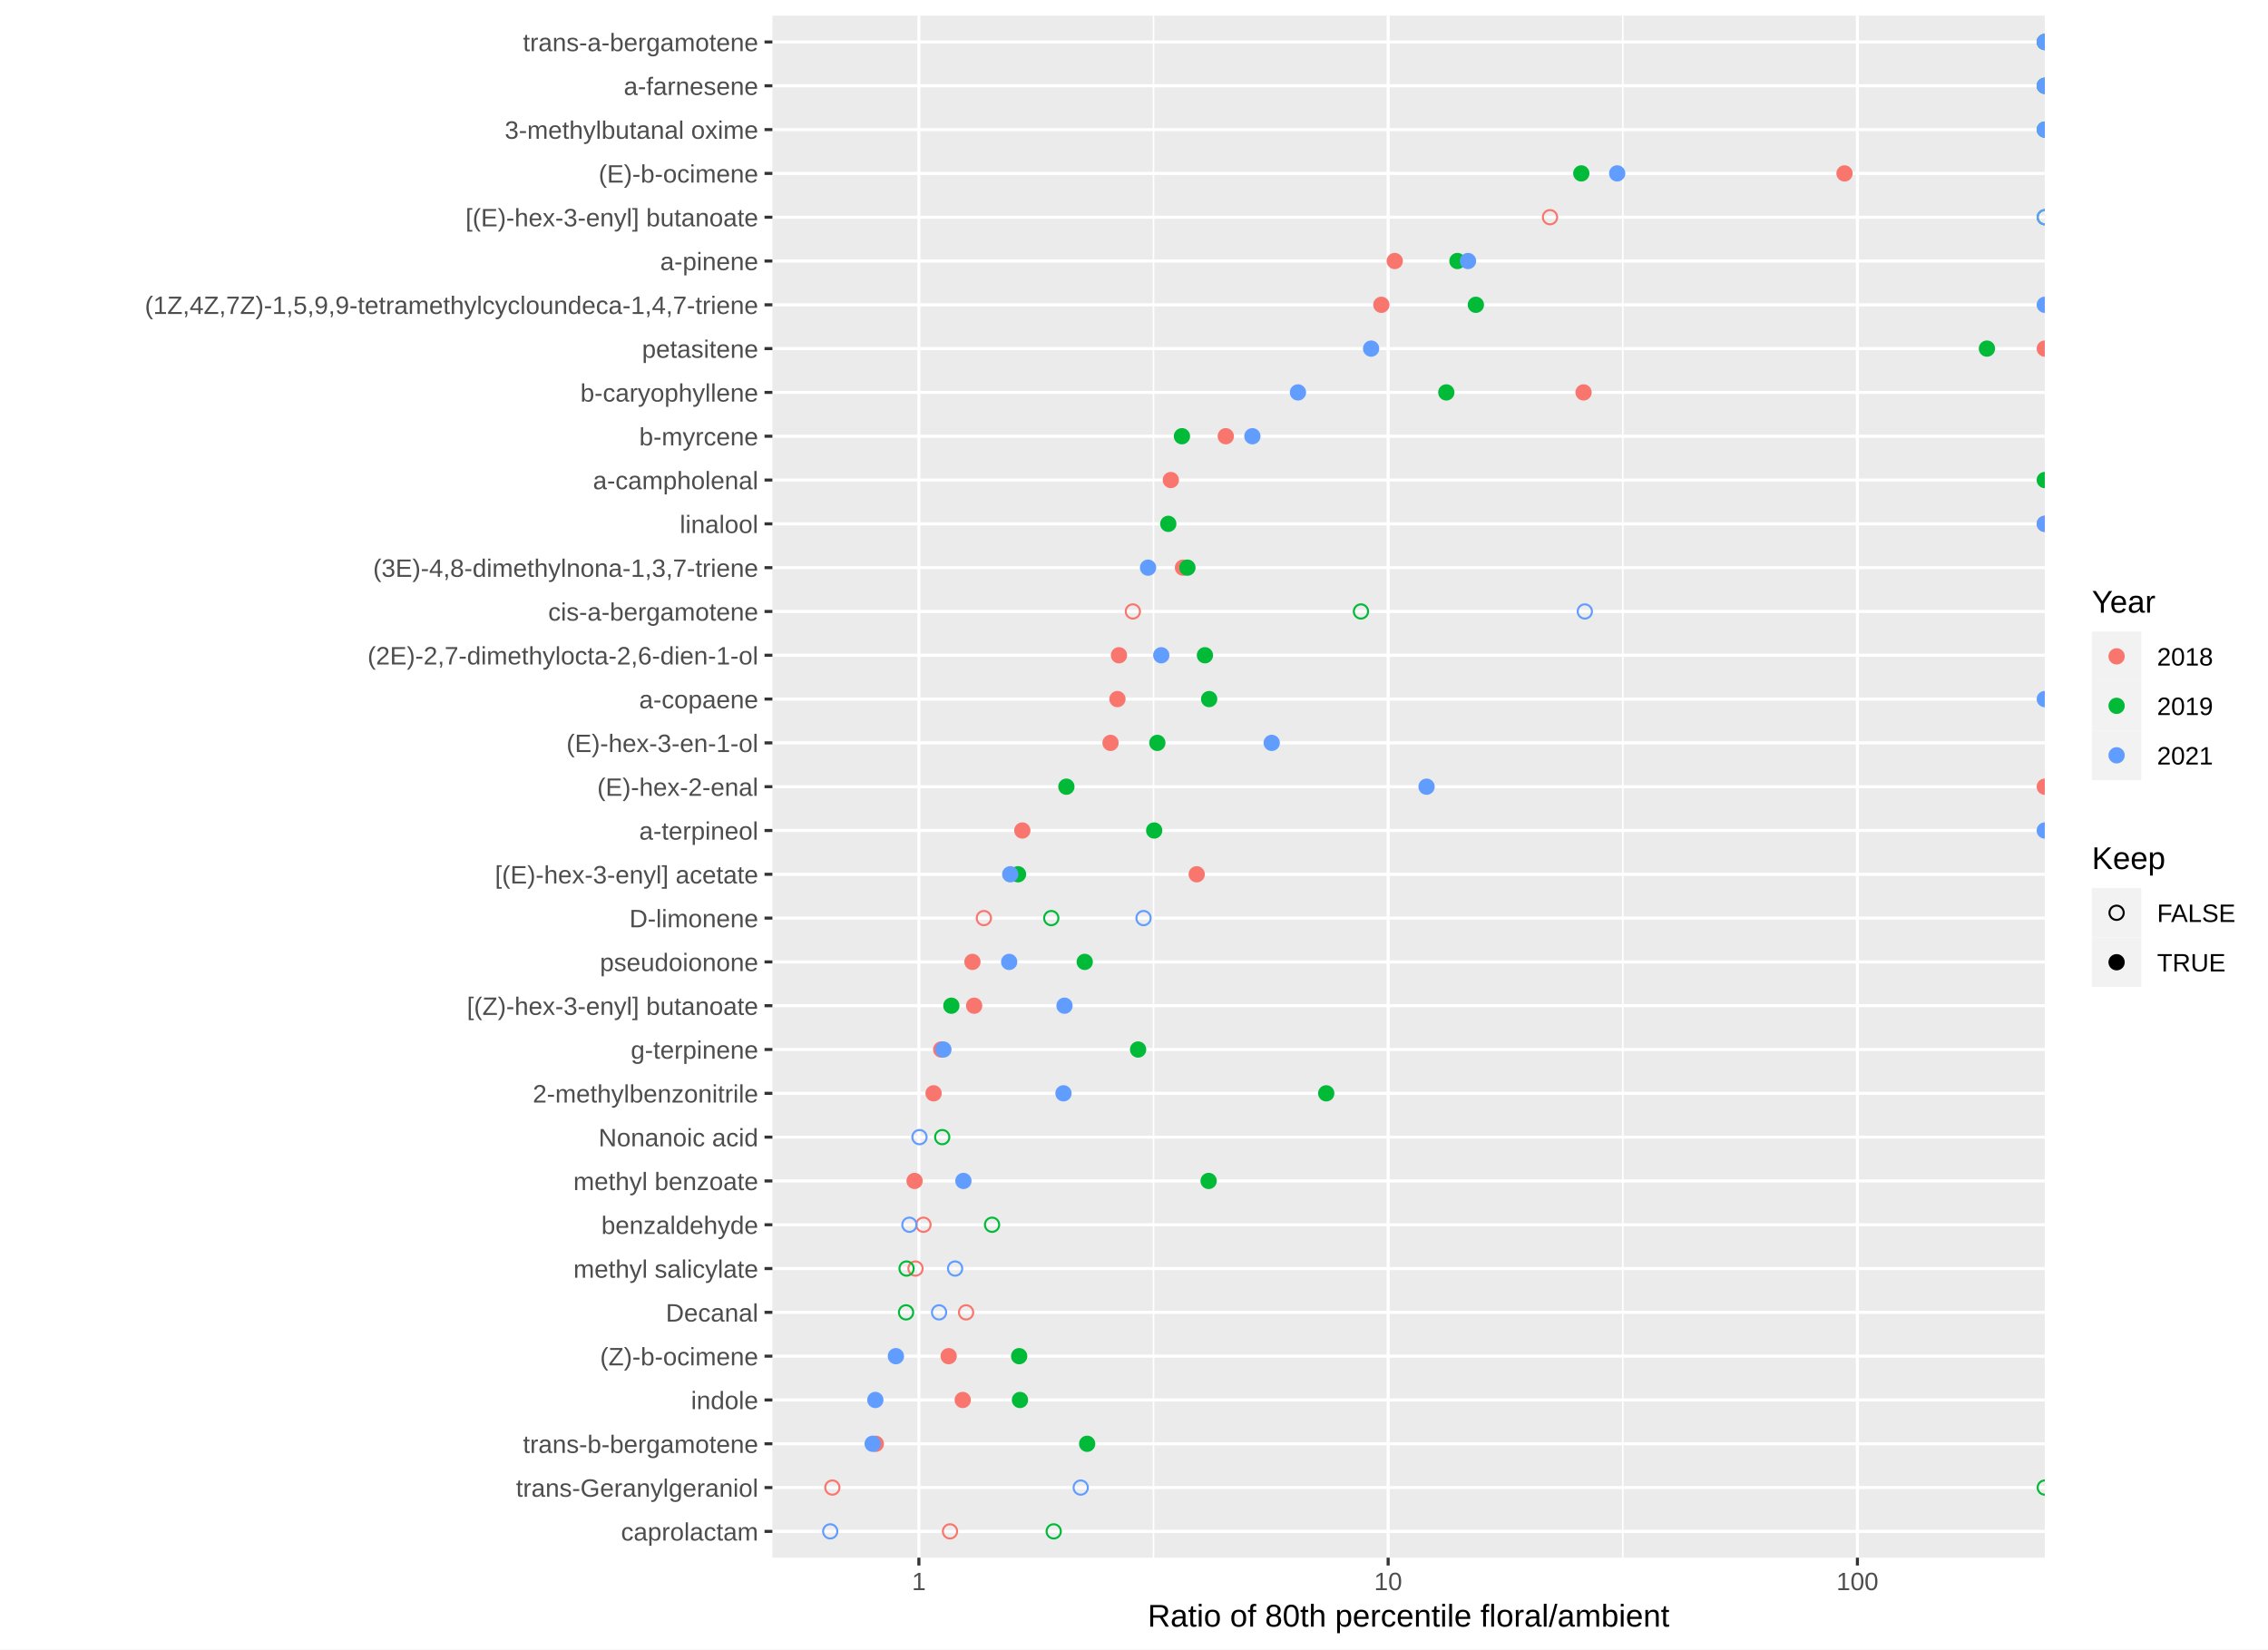
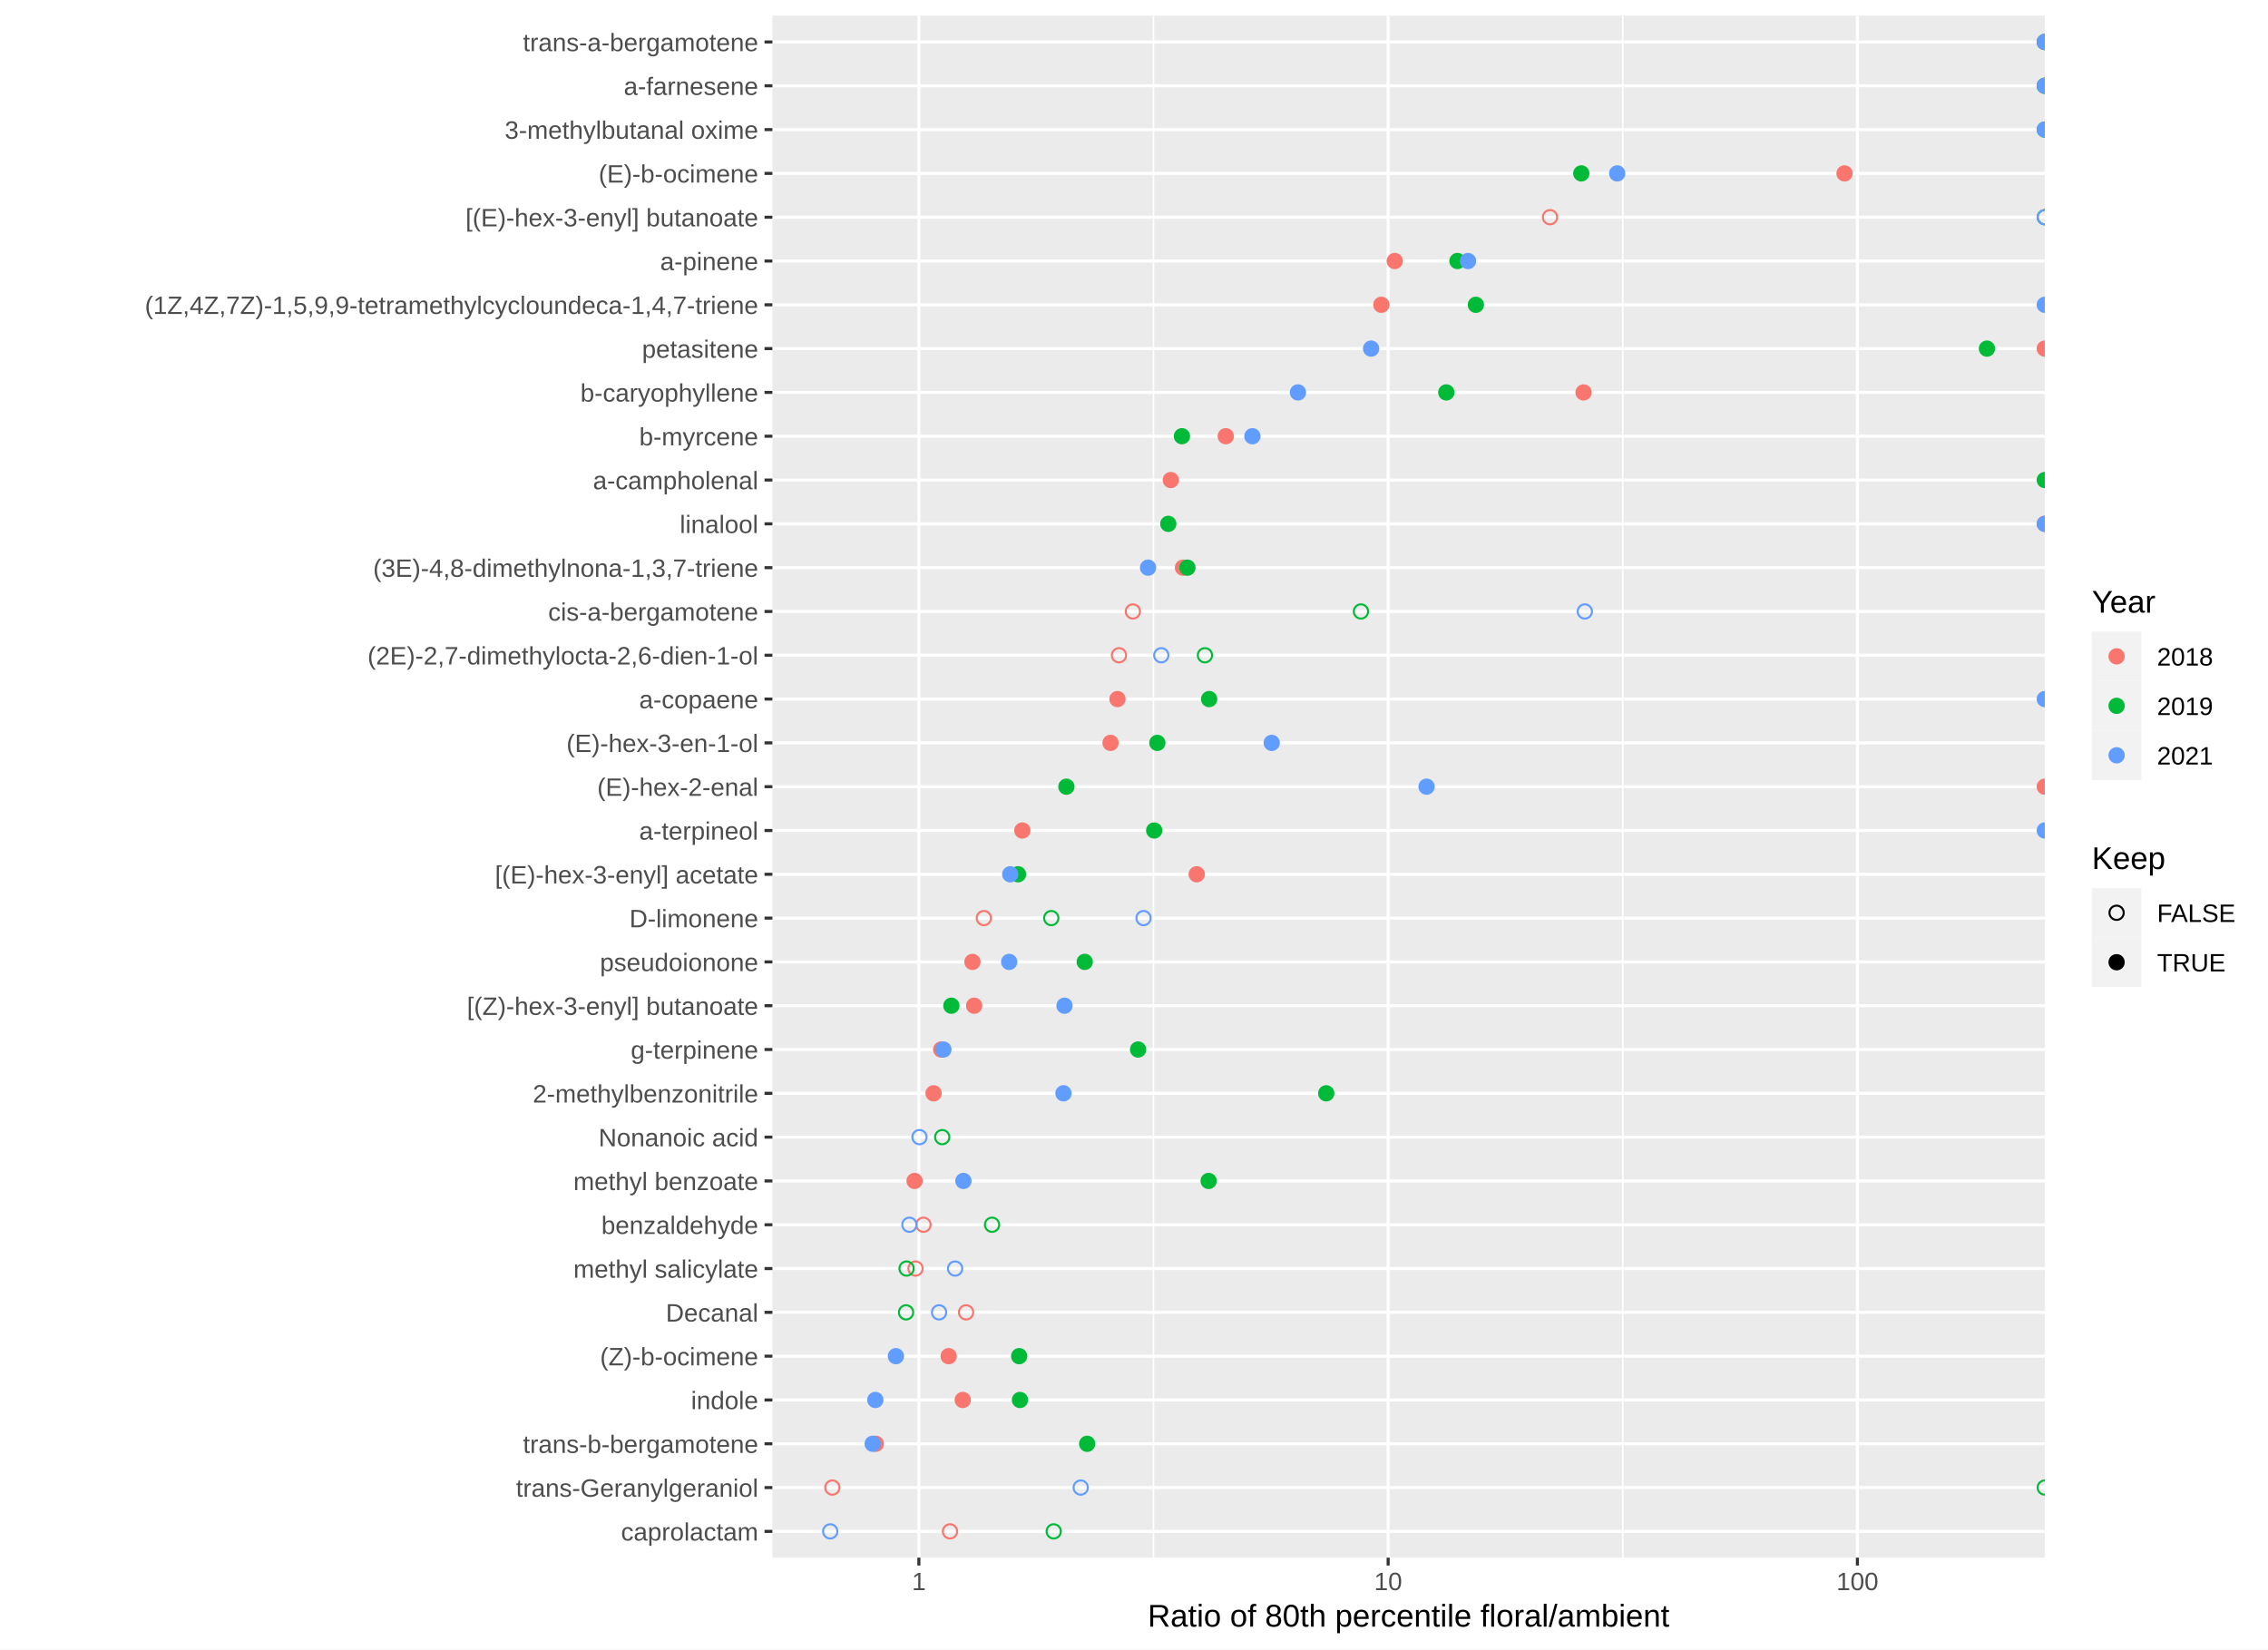
<svg xmlns="http://www.w3.org/2000/svg" class="svglite" width="792.00pt" height="576.00pt" viewBox="0 0 792.00 576.00">
  <defs>
    <style type="text/css">
    .svglite line, .svglite polyline, .svglite polygon, .svglite path, .svglite rect, .svglite circle {
      fill: none;
      stroke: #000000;
      stroke-linecap: round;
      stroke-linejoin: round;
      stroke-miterlimit: 10.00;
    }
    .svglite text {
      white-space: pre;
    }
  </style>
  </defs>
  <rect width="100%" height="100%" style="stroke: none; fill: #FFFFFF;" />
  <defs>
    <clipPath id="cpMC4wMHw3OTIuMDB8MC4wMHw1NzYuMDA=">
      <rect x="0.00" y="0.00" width="792.00" height="576.00" />
    </clipPath>
  </defs>
  <g clip-path="url(#cpMC4wMHw3OTIuMDB8MC4wMHw1NzYuMDA=)">
    <rect x="0.00" y="0.00" width="792.00" height="576.00" style="stroke-width: 1.07; stroke: #FFFFFF; fill: #FFFFFF;" />
  </g>
  <defs>
    <clipPath id="cpMjY5LjcyfDcxNC4wNXw1LjQ4fDU0NC4wMQ==">
      <rect x="269.72" y="5.48" width="444.33" height="538.53" />
    </clipPath>
  </defs>
  <g clip-path="url(#cpMjY5LjcyfDcxNC4wNXw1LjQ4fDU0NC4wMQ==)">
    <rect x="269.72" y="5.48" width="444.33" height="538.53" style="stroke-width: 1.07; stroke: none; fill: #EBEBEB;" />
    <polyline points="402.81,544.01 402.81,5.48 " style="stroke-width: 0.53; stroke: #FFFFFF; stroke-linecap: butt;" />
    <polyline points="566.69,544.01 566.69,5.48 " style="stroke-width: 0.53; stroke: #FFFFFF; stroke-linecap: butt;" />
    <polyline points="269.72,534.83 714.05,534.83 " style="stroke-width: 1.07; stroke: #FFFFFF; stroke-linecap: butt;" />
    <polyline points="269.72,519.53 714.05,519.53 " style="stroke-width: 1.07; stroke: #FFFFFF; stroke-linecap: butt;" />
    <polyline points="269.72,504.24 714.05,504.24 " style="stroke-width: 1.07; stroke: #FFFFFF; stroke-linecap: butt;" />
    <polyline points="269.72,488.94 714.05,488.94 " style="stroke-width: 1.07; stroke: #FFFFFF; stroke-linecap: butt;" />
    <polyline points="269.72,473.64 714.05,473.64 " style="stroke-width: 1.07; stroke: #FFFFFF; stroke-linecap: butt;" />
    <polyline points="269.72,458.34 714.05,458.34 " style="stroke-width: 1.07; stroke: #FFFFFF; stroke-linecap: butt;" />
    <polyline points="269.72,443.04 714.05,443.04 " style="stroke-width: 1.07; stroke: #FFFFFF; stroke-linecap: butt;" />
    <polyline points="269.72,427.74 714.05,427.74 " style="stroke-width: 1.07; stroke: #FFFFFF; stroke-linecap: butt;" />
    <polyline points="269.72,412.44 714.05,412.44 " style="stroke-width: 1.07; stroke: #FFFFFF; stroke-linecap: butt;" />
    <polyline points="269.72,397.14 714.05,397.14 " style="stroke-width: 1.07; stroke: #FFFFFF; stroke-linecap: butt;" />
    <polyline points="269.72,381.84 714.05,381.84 " style="stroke-width: 1.07; stroke: #FFFFFF; stroke-linecap: butt;" />
    <polyline points="269.72,366.54 714.05,366.54 " style="stroke-width: 1.07; stroke: #FFFFFF; stroke-linecap: butt;" />
    <polyline points="269.72,351.24 714.05,351.24 " style="stroke-width: 1.07; stroke: #FFFFFF; stroke-linecap: butt;" />
    <polyline points="269.72,335.94 714.05,335.94 " style="stroke-width: 1.07; stroke: #FFFFFF; stroke-linecap: butt;" />
    <polyline points="269.72,320.64 714.05,320.64 " style="stroke-width: 1.07; stroke: #FFFFFF; stroke-linecap: butt;" />
    <polyline points="269.72,305.34 714.05,305.34 " style="stroke-width: 1.07; stroke: #FFFFFF; stroke-linecap: butt;" />
    <polyline points="269.72,290.05 714.05,290.05 " style="stroke-width: 1.07; stroke: #FFFFFF; stroke-linecap: butt;" />
    <polyline points="269.72,274.75 714.05,274.75 " style="stroke-width: 1.07; stroke: #FFFFFF; stroke-linecap: butt;" />
    <polyline points="269.72,259.45 714.05,259.45 " style="stroke-width: 1.07; stroke: #FFFFFF; stroke-linecap: butt;" />
    <polyline points="269.72,244.15 714.05,244.15 " style="stroke-width: 1.07; stroke: #FFFFFF; stroke-linecap: butt;" />
    <polyline points="269.72,228.85 714.05,228.85 " style="stroke-width: 1.07; stroke: #FFFFFF; stroke-linecap: butt;" />
    <polyline points="269.72,213.55 714.05,213.55 " style="stroke-width: 1.07; stroke: #FFFFFF; stroke-linecap: butt;" />
    <polyline points="269.72,198.25 714.05,198.25 " style="stroke-width: 1.07; stroke: #FFFFFF; stroke-linecap: butt;" />
    <polyline points="269.72,182.95 714.05,182.95 " style="stroke-width: 1.07; stroke: #FFFFFF; stroke-linecap: butt;" />
    <polyline points="269.72,167.65 714.05,167.65 " style="stroke-width: 1.07; stroke: #FFFFFF; stroke-linecap: butt;" />
    <polyline points="269.72,152.35 714.05,152.35 " style="stroke-width: 1.07; stroke: #FFFFFF; stroke-linecap: butt;" />
    <polyline points="269.72,137.05 714.05,137.05 " style="stroke-width: 1.07; stroke: #FFFFFF; stroke-linecap: butt;" />
    <polyline points="269.72,121.75 714.05,121.75 " style="stroke-width: 1.07; stroke: #FFFFFF; stroke-linecap: butt;" />
    <polyline points="269.72,106.45 714.05,106.45 " style="stroke-width: 1.07; stroke: #FFFFFF; stroke-linecap: butt;" />
    <polyline points="269.72,91.16 714.05,91.16 " style="stroke-width: 1.07; stroke: #FFFFFF; stroke-linecap: butt;" />
    <polyline points="269.72,75.86 714.05,75.86 " style="stroke-width: 1.07; stroke: #FFFFFF; stroke-linecap: butt;" />
    <polyline points="269.72,60.56 714.05,60.56 " style="stroke-width: 1.07; stroke: #FFFFFF; stroke-linecap: butt;" />
    <polyline points="269.72,45.26 714.05,45.26 " style="stroke-width: 1.07; stroke: #FFFFFF; stroke-linecap: butt;" />
    <polyline points="269.72,29.96 714.05,29.96 " style="stroke-width: 1.07; stroke: #FFFFFF; stroke-linecap: butt;" />
    <polyline points="269.72,14.66 714.05,14.66 " style="stroke-width: 1.07; stroke: #FFFFFF; stroke-linecap: butt;" />
    <polyline points="320.88,544.01 320.88,5.48 " style="stroke-width: 1.07; stroke: #FFFFFF; stroke-linecap: butt;" />
    <polyline points="484.75,544.01 484.75,5.48 " style="stroke-width: 1.07; stroke: #FFFFFF; stroke-linecap: butt;" />
    <polyline points="648.62,544.01 648.62,5.48 " style="stroke-width: 1.07; stroke: #FFFFFF; stroke-linecap: butt;" />
    <circle cx="482.37" cy="106.45" r="2.49" style="stroke-width: 0.71; stroke: #F8766D; fill: #F8766D;" />
-     <circle cx="390.75" cy="228.85" r="2.49" style="stroke-width: 0.71; stroke: #F8766D; fill: #F8766D;" />
+     <circle cx="390.75" cy="228.85" r="2.49" style="stroke-width: 0.71; stroke: #F8766D;" />
    <circle cx="413.10" cy="198.25" r="2.49" style="stroke-width: 0.71; stroke: #F8766D; fill: #F8766D;" />
    <circle cx="644.12" cy="60.56" r="2.49" style="stroke-width: 0.71; stroke: #F8766D; fill: #F8766D;" />
    <circle cx="714.05" cy="274.75" r="2.49" style="stroke-width: 0.71; stroke: #F8766D; fill: #F8766D;" />
    <circle cx="387.80" cy="259.45" r="2.49" style="stroke-width: 0.71; stroke: #F8766D; fill: #F8766D;" />
    <circle cx="331.28" cy="473.64" r="2.49" style="stroke-width: 0.71; stroke: #F8766D; fill: #F8766D;" />
    <circle cx="326.01" cy="381.84" r="2.49" style="stroke-width: 0.71; stroke: #F8766D; fill: #F8766D;" />
    <circle cx="343.57" cy="320.64" r="2.49" style="stroke-width: 0.71; stroke: #F8766D;" />
    <circle cx="337.36" cy="458.34" r="2.49" style="stroke-width: 0.71; stroke: #F8766D;" />
    <circle cx="417.90" cy="305.34" r="2.49" style="stroke-width: 0.71; stroke: #F8766D; fill: #F8766D;" />
    <circle cx="541.27" cy="75.86" r="2.49" style="stroke-width: 0.71; stroke: #F8766D;" />
    <circle cx="340.18" cy="351.24" r="2.49" style="stroke-width: 0.71; stroke: #F8766D; fill: #F8766D;" />
    <circle cx="408.85" cy="167.65" r="2.49" style="stroke-width: 0.71; stroke: #F8766D; fill: #F8766D;" />
    <circle cx="390.22" cy="244.15" r="2.49" style="stroke-width: 0.71; stroke: #F8766D; fill: #F8766D;" />
    <circle cx="714.05" cy="29.96" r="2.49" style="stroke-width: 0.71; stroke: #F8766D; fill: #F8766D;" />
    <circle cx="487.05" cy="91.16" r="2.49" style="stroke-width: 0.71; stroke: #F8766D; fill: #F8766D;" />
    <circle cx="357.00" cy="290.05" r="2.49" style="stroke-width: 0.71; stroke: #F8766D; fill: #F8766D;" />
    <circle cx="552.99" cy="137.05" r="2.49" style="stroke-width: 0.71; stroke: #F8766D; fill: #F8766D;" />
    <circle cx="428.05" cy="152.35" r="2.49" style="stroke-width: 0.71; stroke: #F8766D; fill: #F8766D;" />
    <circle cx="322.48" cy="427.74" r="2.49" style="stroke-width: 0.71; stroke: #F8766D;" />
    <circle cx="331.74" cy="534.83" r="2.49" style="stroke-width: 0.71; stroke: #F8766D;" />
    <circle cx="395.60" cy="213.55" r="2.49" style="stroke-width: 0.71; stroke: #F8766D;" />
    <circle cx="328.67" cy="366.54" r="2.49" style="stroke-width: 0.71; stroke: #F8766D; fill: #F8766D;" />
    <circle cx="336.19" cy="488.94" r="2.49" style="stroke-width: 0.71; stroke: #F8766D; fill: #F8766D;" />
    <circle cx="714.05" cy="182.95" r="2.49" style="stroke-width: 0.71; stroke: #F8766D; fill: #F8766D;" />
    <circle cx="319.38" cy="412.44" r="2.49" style="stroke-width: 0.71; stroke: #F8766D; fill: #F8766D;" />
    <circle cx="319.70" cy="443.04" r="2.49" style="stroke-width: 0.71; stroke: #F8766D;" />
    <circle cx="714.05" cy="121.75" r="2.49" style="stroke-width: 0.71; stroke: #F8766D; fill: #F8766D;" />
    <circle cx="339.58" cy="335.94" r="2.49" style="stroke-width: 0.71; stroke: #F8766D; fill: #F8766D;" />
    <circle cx="290.66" cy="519.53" r="2.49" style="stroke-width: 0.71; stroke: #F8766D;" />
    <circle cx="714.05" cy="14.66" r="2.49" style="stroke-width: 0.71; stroke: #F8766D; fill: #F8766D;" />
    <circle cx="305.84" cy="504.24" r="2.49" style="stroke-width: 0.71; stroke: #F8766D; fill: #F8766D;" />
    <circle cx="515.38" cy="106.45" r="2.49" style="stroke-width: 0.71; stroke: #00BA38; fill: #00BA38;" />
-     <circle cx="420.77" cy="228.85" r="2.49" style="stroke-width: 0.71; stroke: #00BA38; fill: #00BA38;" />
+     <circle cx="420.77" cy="228.85" r="2.49" style="stroke-width: 0.71; stroke: #00BA38;" />
    <circle cx="414.65" cy="198.25" r="2.49" style="stroke-width: 0.71; stroke: #00BA38; fill: #00BA38;" />
    <circle cx="552.20" cy="60.56" r="2.49" style="stroke-width: 0.71; stroke: #00BA38; fill: #00BA38;" />
    <circle cx="372.39" cy="274.75" r="2.49" style="stroke-width: 0.71; stroke: #00BA38; fill: #00BA38;" />
    <circle cx="404.15" cy="259.45" r="2.49" style="stroke-width: 0.71; stroke: #00BA38; fill: #00BA38;" />
    <circle cx="355.90" cy="473.64" r="2.49" style="stroke-width: 0.71; stroke: #00BA38; fill: #00BA38;" />
    <circle cx="463.13" cy="381.84" r="2.49" style="stroke-width: 0.71; stroke: #00BA38; fill: #00BA38;" />
    <circle cx="714.05" cy="45.26" r="2.49" style="stroke-width: 0.71; stroke: #00BA38; fill: #00BA38;" />
    <circle cx="367.11" cy="320.64" r="2.49" style="stroke-width: 0.71; stroke: #00BA38;" />
    <circle cx="316.40" cy="458.34" r="2.49" style="stroke-width: 0.71; stroke: #00BA38;" />
    <circle cx="329.03" cy="397.14" r="2.49" style="stroke-width: 0.71; stroke: #00BA38;" />
    <circle cx="355.50" cy="305.34" r="2.49" style="stroke-width: 0.71; stroke: #00BA38; fill: #00BA38;" />
    <circle cx="714.05" cy="75.86" r="2.49" style="stroke-width: 0.71; stroke: #00BA38;" />
    <circle cx="332.22" cy="351.24" r="2.49" style="stroke-width: 0.71; stroke: #00BA38; fill: #00BA38;" />
    <circle cx="714.05" cy="167.65" r="2.49" style="stroke-width: 0.71; stroke: #00BA38; fill: #00BA38;" />
    <circle cx="422.24" cy="244.15" r="2.49" style="stroke-width: 0.71; stroke: #00BA38; fill: #00BA38;" />
    <circle cx="714.05" cy="29.96" r="2.49" style="stroke-width: 0.71; stroke: #00BA38; fill: #00BA38;" />
    <circle cx="508.94" cy="91.16" r="2.49" style="stroke-width: 0.71; stroke: #00BA38; fill: #00BA38;" />
    <circle cx="403.05" cy="290.05" r="2.49" style="stroke-width: 0.71; stroke: #00BA38; fill: #00BA38;" />
    <circle cx="505.06" cy="137.05" r="2.49" style="stroke-width: 0.71; stroke: #00BA38; fill: #00BA38;" />
    <circle cx="412.74" cy="152.35" r="2.49" style="stroke-width: 0.71; stroke: #00BA38; fill: #00BA38;" />
    <circle cx="346.43" cy="427.74" r="2.49" style="stroke-width: 0.71; stroke: #00BA38;" />
    <circle cx="367.96" cy="534.83" r="2.49" style="stroke-width: 0.71; stroke: #00BA38;" />
    <circle cx="475.25" cy="213.55" r="2.49" style="stroke-width: 0.71; stroke: #00BA38;" />
    <circle cx="397.43" cy="366.54" r="2.49" style="stroke-width: 0.71; stroke: #00BA38; fill: #00BA38;" />
    <circle cx="356.18" cy="488.94" r="2.49" style="stroke-width: 0.71; stroke: #00BA38; fill: #00BA38;" />
    <circle cx="407.97" cy="182.95" r="2.49" style="stroke-width: 0.71; stroke: #00BA38; fill: #00BA38;" />
    <circle cx="422.06" cy="412.44" r="2.49" style="stroke-width: 0.71; stroke: #00BA38; fill: #00BA38;" />
    <circle cx="316.58" cy="443.04" r="2.49" style="stroke-width: 0.71; stroke: #00BA38;" />
    <circle cx="693.85" cy="121.75" r="2.49" style="stroke-width: 0.71; stroke: #00BA38; fill: #00BA38;" />
    <circle cx="378.79" cy="335.94" r="2.49" style="stroke-width: 0.71; stroke: #00BA38; fill: #00BA38;" />
    <circle cx="714.05" cy="519.53" r="2.49" style="stroke-width: 0.71; stroke: #00BA38;" />
    <circle cx="714.05" cy="14.66" r="2.49" style="stroke-width: 0.71; stroke: #00BA38; fill: #00BA38;" />
    <circle cx="379.64" cy="504.24" r="2.49" style="stroke-width: 0.71; stroke: #00BA38; fill: #00BA38;" />
    <circle cx="714.05" cy="106.45" r="2.49" style="stroke-width: 0.71; stroke: #619CFF; fill: #619CFF;" />
-     <circle cx="405.52" cy="228.85" r="2.49" style="stroke-width: 0.71; stroke: #619CFF; fill: #619CFF;" />
+     <circle cx="405.52" cy="228.85" r="2.49" style="stroke-width: 0.71; stroke: #619CFF;" />
    <circle cx="400.91" cy="198.25" r="2.49" style="stroke-width: 0.71; stroke: #619CFF; fill: #619CFF;" />
    <circle cx="564.73" cy="60.56" r="2.49" style="stroke-width: 0.71; stroke: #619CFF; fill: #619CFF;" />
    <circle cx="498.16" cy="274.75" r="2.49" style="stroke-width: 0.71; stroke: #619CFF; fill: #619CFF;" />
    <circle cx="444.09" cy="259.45" r="2.49" style="stroke-width: 0.71; stroke: #619CFF; fill: #619CFF;" />
    <circle cx="312.85" cy="473.64" r="2.49" style="stroke-width: 0.71; stroke: #619CFF; fill: #619CFF;" />
    <circle cx="371.37" cy="381.84" r="2.49" style="stroke-width: 0.71; stroke: #619CFF; fill: #619CFF;" />
    <circle cx="714.05" cy="45.26" r="2.49" style="stroke-width: 0.71; stroke: #619CFF; fill: #619CFF;" />
    <circle cx="399.33" cy="320.64" r="2.49" style="stroke-width: 0.71; stroke: #619CFF;" />
    <circle cx="327.93" cy="458.34" r="2.49" style="stroke-width: 0.71; stroke: #619CFF;" />
    <circle cx="321.09" cy="397.14" r="2.49" style="stroke-width: 0.71; stroke: #619CFF;" />
    <circle cx="352.78" cy="305.34" r="2.49" style="stroke-width: 0.71; stroke: #619CFF; fill: #619CFF;" />
    <circle cx="714.05" cy="75.86" r="2.49" style="stroke-width: 0.71; stroke: #619CFF;" />
    <circle cx="371.73" cy="351.24" r="2.49" style="stroke-width: 0.71; stroke: #619CFF; fill: #619CFF;" />
    <circle cx="714.05" cy="244.15" r="2.49" style="stroke-width: 0.71; stroke: #619CFF; fill: #619CFF;" />
    <circle cx="714.05" cy="29.96" r="2.49" style="stroke-width: 0.71; stroke: #619CFF; fill: #619CFF;" />
    <circle cx="512.64" cy="91.16" r="2.49" style="stroke-width: 0.71; stroke: #619CFF; fill: #619CFF;" />
    <circle cx="714.05" cy="290.05" r="2.49" style="stroke-width: 0.71; stroke: #619CFF; fill: #619CFF;" />
    <circle cx="453.25" cy="137.05" r="2.49" style="stroke-width: 0.71; stroke: #619CFF; fill: #619CFF;" />
    <circle cx="437.34" cy="152.35" r="2.49" style="stroke-width: 0.71; stroke: #619CFF; fill: #619CFF;" />
    <circle cx="317.57" cy="427.74" r="2.49" style="stroke-width: 0.71; stroke: #619CFF;" />
    <circle cx="289.92" cy="534.83" r="2.49" style="stroke-width: 0.71; stroke: #619CFF;" />
    <circle cx="553.43" cy="213.55" r="2.49" style="stroke-width: 0.71; stroke: #619CFF;" />
    <circle cx="329.44" cy="366.54" r="2.49" style="stroke-width: 0.71; stroke: #619CFF; fill: #619CFF;" />
    <circle cx="305.67" cy="488.94" r="2.49" style="stroke-width: 0.71; stroke: #619CFF; fill: #619CFF;" />
    <circle cx="714.05" cy="182.95" r="2.49" style="stroke-width: 0.71; stroke: #619CFF; fill: #619CFF;" />
    <circle cx="336.43" cy="412.44" r="2.49" style="stroke-width: 0.71; stroke: #619CFF; fill: #619CFF;" />
    <circle cx="333.53" cy="443.04" r="2.49" style="stroke-width: 0.71; stroke: #619CFF;" />
    <circle cx="478.80" cy="121.75" r="2.49" style="stroke-width: 0.71; stroke: #619CFF; fill: #619CFF;" />
    <circle cx="352.41" cy="335.94" r="2.49" style="stroke-width: 0.71; stroke: #619CFF; fill: #619CFF;" />
    <circle cx="377.39" cy="519.53" r="2.49" style="stroke-width: 0.71; stroke: #619CFF;" />
    <circle cx="714.05" cy="14.66" r="2.49" style="stroke-width: 0.71; stroke: #619CFF; fill: #619CFF;" />
    <circle cx="304.74" cy="504.24" r="2.49" style="stroke-width: 0.71; stroke: #619CFF; fill: #619CFF;" />
  </g>
  <g clip-path="url(#cpMC4wMHw3OTIuMDB8MC4wMHw1NzYuMDA=)">
    <text x="264.79" y="538.04" text-anchor="end" style="font-size: 8.80px;fill: #4D4D4D; font-family: &quot;Arial&quot;;">caprolactam</text>
    <text x="264.79" y="522.74" text-anchor="end" style="font-size: 8.80px;fill: #4D4D4D; font-family: &quot;Arial&quot;;">trans-Geranylgeraniol</text>
    <text x="264.79" y="507.44" text-anchor="end" style="font-size: 8.80px;fill: #4D4D4D; font-family: &quot;Arial&quot;;">trans-b-bergamotene</text>
    <text x="264.79" y="492.14" text-anchor="end" style="font-size: 8.80px;fill: #4D4D4D; font-family: &quot;Arial&quot;;">indole</text>
    <text x="264.79" y="476.84" text-anchor="end" style="font-size: 8.80px;fill: #4D4D4D; font-family: &quot;Arial&quot;;">(Z)-b-ocimene</text>
    <text x="264.79" y="461.55" text-anchor="end" style="font-size: 8.80px;fill: #4D4D4D; font-family: &quot;Arial&quot;;">Decanal</text>
    <text x="264.79" y="446.25" text-anchor="end" style="font-size: 8.80px;fill: #4D4D4D; font-family: &quot;Arial&quot;;">methyl salicylate</text>
    <text x="264.79" y="430.95" text-anchor="end" style="font-size: 8.80px;fill: #4D4D4D; font-family: &quot;Arial&quot;;">benzaldehyde</text>
    <text x="264.79" y="415.65" text-anchor="end" style="font-size: 8.80px;fill: #4D4D4D; font-family: &quot;Arial&quot;;">methyl benzoate</text>
    <text x="264.79" y="400.35" text-anchor="end" style="font-size: 8.80px;fill: #4D4D4D; font-family: &quot;Arial&quot;;">Nonanoic acid</text>
    <text x="264.79" y="385.05" text-anchor="end" style="font-size: 8.80px;fill: #4D4D4D; font-family: &quot;Arial&quot;;">2-methylbenzonitrile</text>
    <text x="264.79" y="369.75" text-anchor="end" style="font-size: 8.80px;fill: #4D4D4D; font-family: &quot;Arial&quot;;">g-terpinene</text>
    <text x="264.79" y="354.45" text-anchor="end" style="font-size: 8.80px;fill: #4D4D4D; font-family: &quot;Arial&quot;;">[(Z)-hex-3-enyl] butanoate</text>
    <text x="264.79" y="339.15" text-anchor="end" style="font-size: 8.80px;fill: #4D4D4D; font-family: &quot;Arial&quot;;">pseudoionone</text>
    <text x="264.79" y="323.85" text-anchor="end" style="font-size: 8.80px;fill: #4D4D4D; font-family: &quot;Arial&quot;;">D-limonene</text>
    <text x="264.79" y="308.55" text-anchor="end" style="font-size: 8.80px;fill: #4D4D4D; font-family: &quot;Arial&quot;;">[(E)-hex-3-enyl] acetate</text>
    <text x="264.79" y="293.25" text-anchor="end" style="font-size: 8.80px;fill: #4D4D4D; font-family: &quot;Arial&quot;;">a-terpineol</text>
    <text x="264.79" y="277.95" text-anchor="end" style="font-size: 8.80px;fill: #4D4D4D; font-family: &quot;Arial&quot;;">(E)-hex-2-enal</text>
    <text x="264.79" y="262.65" text-anchor="end" style="font-size: 8.80px;fill: #4D4D4D; font-family: &quot;Arial&quot;;">(E)-hex-3-en-1-ol</text>
    <text x="264.79" y="247.36" text-anchor="end" style="font-size: 8.80px;fill: #4D4D4D; font-family: &quot;Arial&quot;;">a-copaene</text>
    <text x="264.79" y="232.06" text-anchor="end" style="font-size: 8.80px;fill: #4D4D4D; font-family: &quot;Arial&quot;;">(2E)-2,7-dimethylocta-2,6-dien-1-ol</text>
    <text x="264.79" y="216.76" text-anchor="end" style="font-size: 8.80px;fill: #4D4D4D; font-family: &quot;Arial&quot;;">cis-a-bergamotene</text>
    <text x="264.79" y="201.46" text-anchor="end" style="font-size: 8.80px;fill: #4D4D4D; font-family: &quot;Arial&quot;;">(3E)-4,8-dimethylnona-1,3,7-triene</text>
    <text x="264.79" y="186.16" text-anchor="end" style="font-size: 8.80px;fill: #4D4D4D; font-family: &quot;Arial&quot;;">linalool</text>
    <text x="264.79" y="170.86" text-anchor="end" style="font-size: 8.80px;fill: #4D4D4D; font-family: &quot;Arial&quot;;">a-campholenal</text>
    <text x="264.79" y="155.56" text-anchor="end" style="font-size: 8.80px;fill: #4D4D4D; font-family: &quot;Arial&quot;;">b-myrcene</text>
    <text x="264.79" y="140.26" text-anchor="end" style="font-size: 8.80px;fill: #4D4D4D; font-family: &quot;Arial&quot;;">b-caryophyllene</text>
    <text x="264.79" y="124.96" text-anchor="end" style="font-size: 8.80px;fill: #4D4D4D; font-family: &quot;Arial&quot;;">petasitene</text>
    <text x="264.79" y="109.66" text-anchor="end" style="font-size: 8.80px;fill: #4D4D4D; font-family: &quot;Arial&quot;;">(1Z,4Z,7Z)-1,5,9,9-tetramethylcycloundeca-1,4,7-triene</text>
    <text x="264.79" y="94.36" text-anchor="end" style="font-size: 8.80px;fill: #4D4D4D; font-family: &quot;Arial&quot;;">a-pinene</text>
    <text x="264.79" y="79.06" text-anchor="end" style="font-size: 8.80px;fill: #4D4D4D; font-family: &quot;Arial&quot;;">[(E)-hex-3-enyl] butanoate</text>
    <text x="264.79" y="63.76" text-anchor="end" style="font-size: 8.80px;fill: #4D4D4D; font-family: &quot;Arial&quot;;">(E)-b-ocimene</text>
    <text x="264.79" y="48.47" text-anchor="end" style="font-size: 8.80px;fill: #4D4D4D; font-family: &quot;Arial&quot;;">3-methylbutanal oxime</text>
    <text x="264.79" y="33.17" text-anchor="end" style="font-size: 8.80px;fill: #4D4D4D; font-family: &quot;Arial&quot;;">a-farnesene</text>
    <text x="264.79" y="17.87" text-anchor="end" style="font-size: 8.80px;fill: #4D4D4D; font-family: &quot;Arial&quot;;">trans-a-bergamotene</text>
    <polyline points="266.98,534.83 269.72,534.83 " style="stroke-width: 1.07; stroke: #333333; stroke-linecap: butt;" />
    <polyline points="266.98,519.53 269.72,519.53 " style="stroke-width: 1.07; stroke: #333333; stroke-linecap: butt;" />
    <polyline points="266.98,504.24 269.72,504.24 " style="stroke-width: 1.07; stroke: #333333; stroke-linecap: butt;" />
    <polyline points="266.98,488.94 269.72,488.94 " style="stroke-width: 1.07; stroke: #333333; stroke-linecap: butt;" />
    <polyline points="266.98,473.64 269.72,473.64 " style="stroke-width: 1.07; stroke: #333333; stroke-linecap: butt;" />
    <polyline points="266.98,458.34 269.72,458.34 " style="stroke-width: 1.07; stroke: #333333; stroke-linecap: butt;" />
    <polyline points="266.98,443.04 269.72,443.04 " style="stroke-width: 1.07; stroke: #333333; stroke-linecap: butt;" />
    <polyline points="266.98,427.74 269.72,427.74 " style="stroke-width: 1.07; stroke: #333333; stroke-linecap: butt;" />
    <polyline points="266.98,412.44 269.72,412.44 " style="stroke-width: 1.07; stroke: #333333; stroke-linecap: butt;" />
    <polyline points="266.98,397.14 269.72,397.14 " style="stroke-width: 1.07; stroke: #333333; stroke-linecap: butt;" />
    <polyline points="266.98,381.84 269.72,381.84 " style="stroke-width: 1.07; stroke: #333333; stroke-linecap: butt;" />
    <polyline points="266.98,366.54 269.72,366.54 " style="stroke-width: 1.07; stroke: #333333; stroke-linecap: butt;" />
    <polyline points="266.98,351.24 269.72,351.24 " style="stroke-width: 1.07; stroke: #333333; stroke-linecap: butt;" />
    <polyline points="266.98,335.94 269.72,335.94 " style="stroke-width: 1.07; stroke: #333333; stroke-linecap: butt;" />
    <polyline points="266.98,320.64 269.72,320.64 " style="stroke-width: 1.07; stroke: #333333; stroke-linecap: butt;" />
    <polyline points="266.98,305.34 269.72,305.34 " style="stroke-width: 1.07; stroke: #333333; stroke-linecap: butt;" />
    <polyline points="266.98,290.05 269.72,290.05 " style="stroke-width: 1.07; stroke: #333333; stroke-linecap: butt;" />
    <polyline points="266.98,274.75 269.72,274.75 " style="stroke-width: 1.07; stroke: #333333; stroke-linecap: butt;" />
    <polyline points="266.98,259.45 269.72,259.45 " style="stroke-width: 1.07; stroke: #333333; stroke-linecap: butt;" />
    <polyline points="266.98,244.15 269.72,244.15 " style="stroke-width: 1.07; stroke: #333333; stroke-linecap: butt;" />
    <polyline points="266.98,228.85 269.72,228.85 " style="stroke-width: 1.07; stroke: #333333; stroke-linecap: butt;" />
    <polyline points="266.98,213.55 269.72,213.55 " style="stroke-width: 1.07; stroke: #333333; stroke-linecap: butt;" />
    <polyline points="266.98,198.25 269.72,198.25 " style="stroke-width: 1.07; stroke: #333333; stroke-linecap: butt;" />
    <polyline points="266.98,182.95 269.72,182.95 " style="stroke-width: 1.07; stroke: #333333; stroke-linecap: butt;" />
    <polyline points="266.98,167.65 269.72,167.65 " style="stroke-width: 1.07; stroke: #333333; stroke-linecap: butt;" />
    <polyline points="266.98,152.35 269.72,152.35 " style="stroke-width: 1.07; stroke: #333333; stroke-linecap: butt;" />
    <polyline points="266.98,137.05 269.72,137.05 " style="stroke-width: 1.07; stroke: #333333; stroke-linecap: butt;" />
    <polyline points="266.98,121.75 269.72,121.75 " style="stroke-width: 1.07; stroke: #333333; stroke-linecap: butt;" />
    <polyline points="266.98,106.45 269.72,106.45 " style="stroke-width: 1.07; stroke: #333333; stroke-linecap: butt;" />
    <polyline points="266.98,91.16 269.72,91.16 " style="stroke-width: 1.07; stroke: #333333; stroke-linecap: butt;" />
    <polyline points="266.98,75.86 269.72,75.86 " style="stroke-width: 1.07; stroke: #333333; stroke-linecap: butt;" />
    <polyline points="266.98,60.56 269.72,60.56 " style="stroke-width: 1.07; stroke: #333333; stroke-linecap: butt;" />
    <polyline points="266.98,45.26 269.72,45.26 " style="stroke-width: 1.07; stroke: #333333; stroke-linecap: butt;" />
    <polyline points="266.98,29.96 269.72,29.96 " style="stroke-width: 1.07; stroke: #333333; stroke-linecap: butt;" />
    <polyline points="266.98,14.66 269.72,14.66 " style="stroke-width: 1.07; stroke: #333333; stroke-linecap: butt;" />
    <polyline points="320.88,546.75 320.88,544.01 " style="stroke-width: 1.07; stroke: #333333; stroke-linecap: butt;" />
    <polyline points="484.75,546.75 484.75,544.01 " style="stroke-width: 1.07; stroke: #333333; stroke-linecap: butt;" />
    <polyline points="648.62,546.75 648.62,544.01 " style="stroke-width: 1.07; stroke: #333333; stroke-linecap: butt;" />
    <text x="320.88" y="555.36" text-anchor="middle" style="font-size: 8.80px;fill: #4D4D4D; font-family: &quot;Arial&quot;;">1</text>
    <text x="484.75" y="555.36" text-anchor="middle" style="font-size: 8.80px;fill: #4D4D4D; font-family: &quot;Arial&quot;;">10</text>
    <text x="648.62" y="555.36" text-anchor="middle" style="font-size: 8.80px;fill: #4D4D4D; font-family: &quot;Arial&quot;;">100</text>
    <text x="491.89" y="568.10" text-anchor="middle" style="font-size: 11.00px; font-family: &quot;Arial&quot;;">Ratio of 80th percentile floral/ambient</text>
    <rect x="725.01" y="199.31" width="53.73" height="78.60" style="stroke-width: 1.07; stroke: none; fill: #FFFFFF;" />
    <text x="730.49" y="213.96" style="font-size: 11.00px; font-family: &quot;Arial&quot;;">Year</text>
    <rect x="730.49" y="220.59" width="17.28" height="17.28" style="stroke-width: 1.07; stroke: none; fill: #F2F2F2;" />
    <circle cx="739.13" cy="229.23" r="2.49" style="stroke-width: 0.71; stroke: #F8766D; fill: #F8766D;" />
    <rect x="730.49" y="237.87" width="17.28" height="17.28" style="stroke-width: 1.07; stroke: none; fill: #F2F2F2;" />
    <circle cx="739.13" cy="246.51" r="2.49" style="stroke-width: 0.71; stroke: #00BA38; fill: #00BA38;" />
    <rect x="730.49" y="255.15" width="17.28" height="17.28" style="stroke-width: 1.07; stroke: none; fill: #F2F2F2;" />
    <circle cx="739.13" cy="263.79" r="2.49" style="stroke-width: 0.71; stroke: #619CFF; fill: #619CFF;" />
    <text x="753.25" y="232.44" style="font-size: 8.80px; font-family: &quot;Arial&quot;;">2018</text>
    <text x="753.25" y="249.72" style="font-size: 8.80px; font-family: &quot;Arial&quot;;">2019</text>
    <text x="753.25" y="267.00" style="font-size: 8.80px; font-family: &quot;Arial&quot;;">2021</text>
    <rect x="725.01" y="288.87" width="61.51" height="61.32" style="stroke-width: 1.07; stroke: none; fill: #FFFFFF;" />
    <text x="730.49" y="303.51" style="font-size: 11.00px; font-family: &quot;Arial&quot;;">Keep</text>
    <rect x="730.49" y="310.14" width="17.28" height="17.28" style="stroke-width: 1.07; stroke: none; fill: #F2F2F2;" />
    <circle cx="739.13" cy="318.78" r="2.49" style="stroke-width: 0.71;" />
    <rect x="730.49" y="327.42" width="17.28" height="17.28" style="stroke-width: 1.07; stroke: none; fill: #F2F2F2;" />
    <circle cx="739.13" cy="336.06" r="2.49" style="stroke-width: 0.71; fill: #000000;" />
    <text x="753.25" y="321.99" style="font-size: 8.80px; font-family: &quot;Arial&quot;;">FALSE</text>
    <text x="753.25" y="339.27" style="font-size: 8.80px; font-family: &quot;Arial&quot;;">TRUE</text>
  </g>
</svg>
